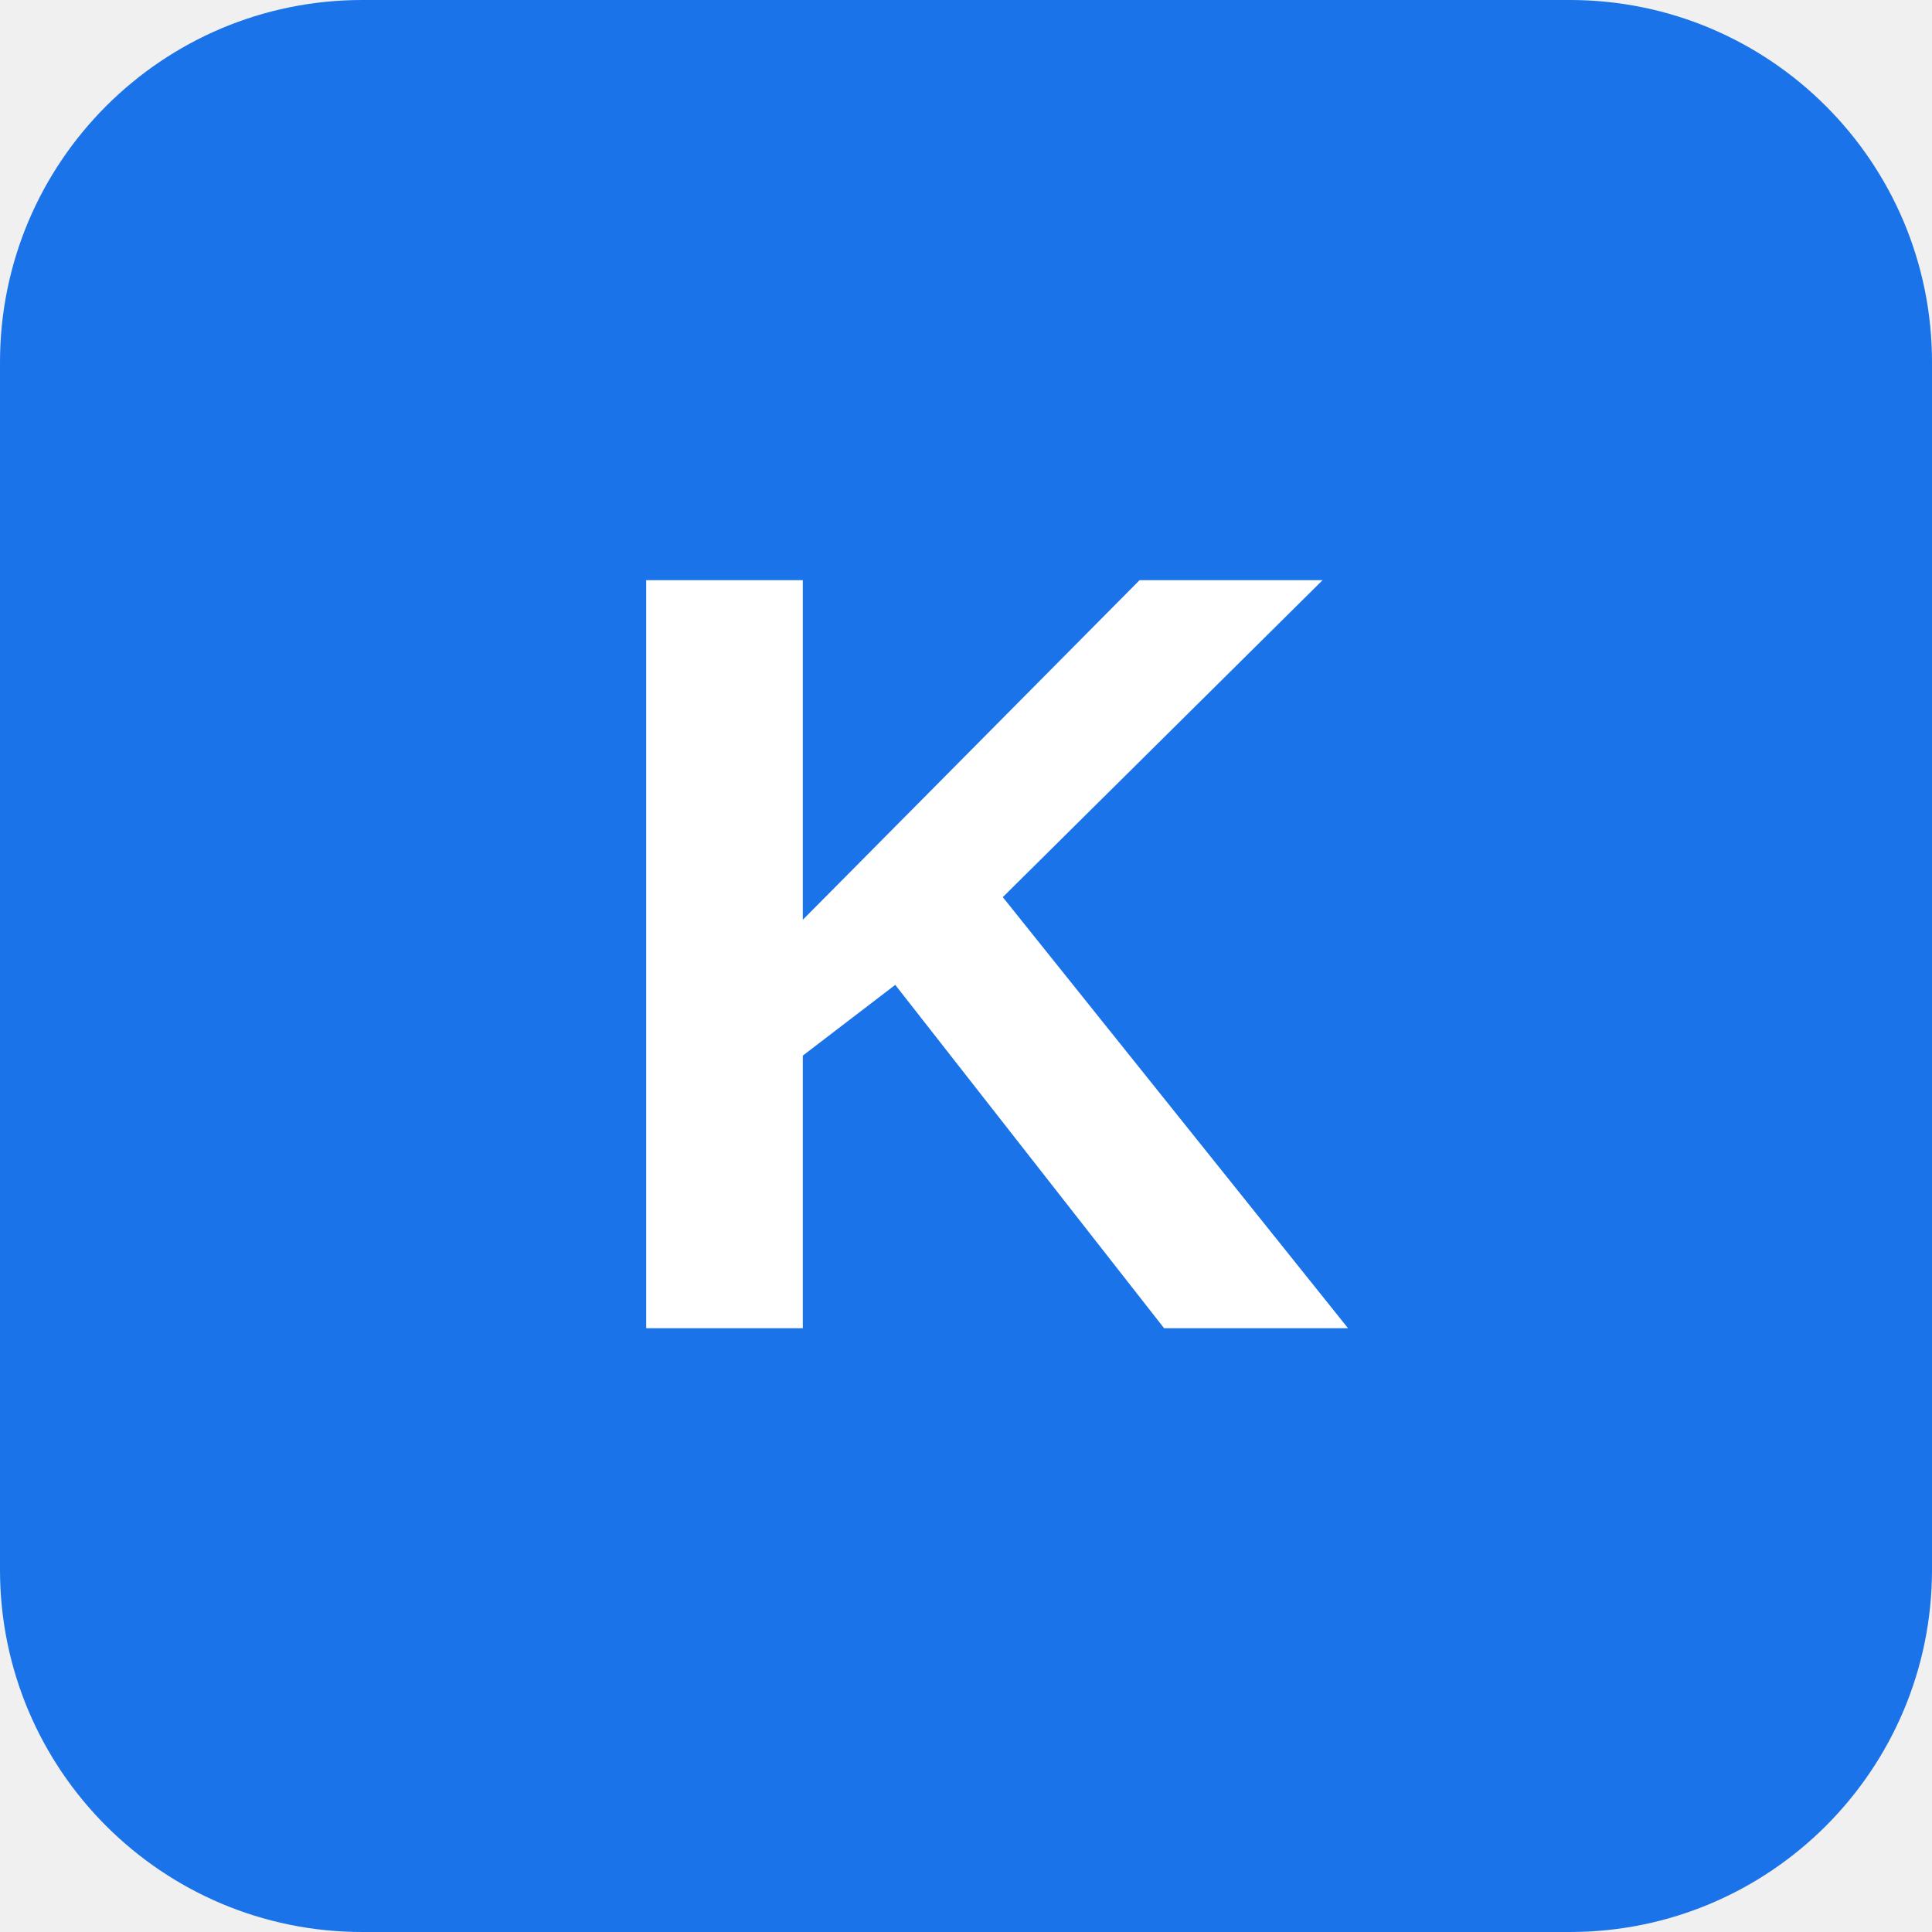
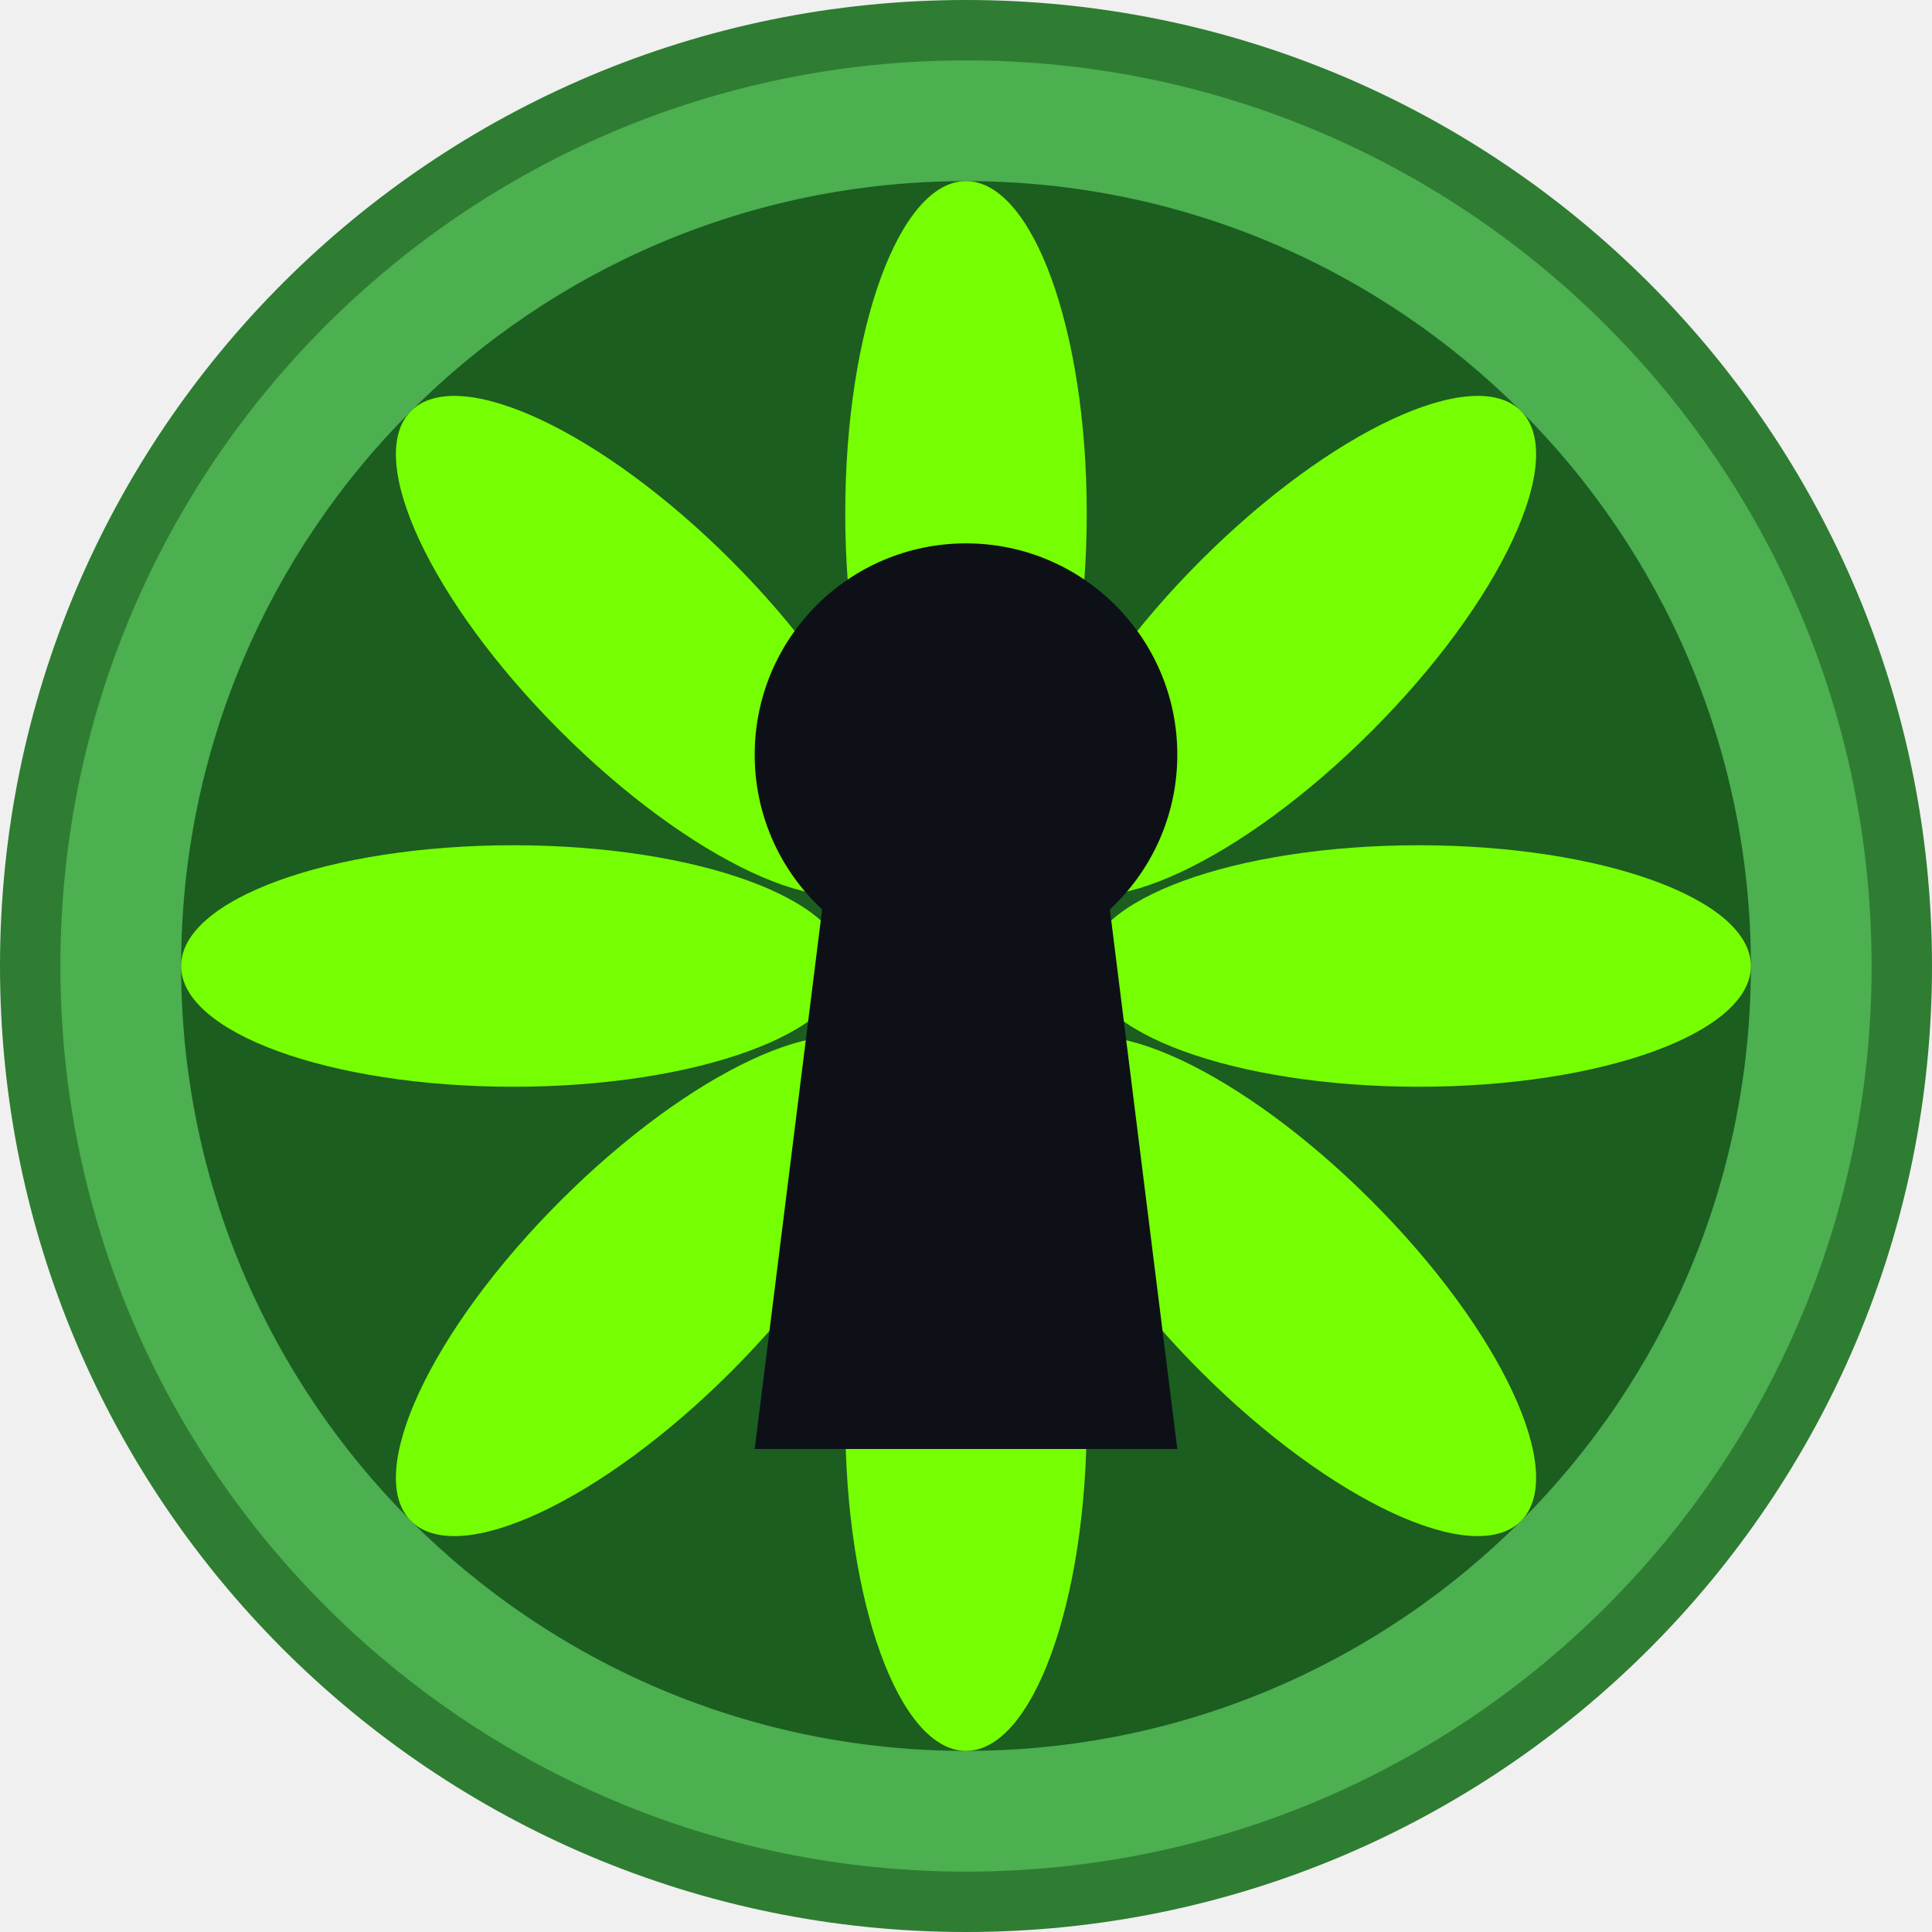
- <svg xmlns="http://www.w3.org/2000/svg" viewBox="0 0 32 32" fill="none">
-   <rect width="32" height="32" rx="6" fill="#1a73e8" />
-   <text x="16" y="22" text-anchor="middle" font-family="Arial, sans-serif" font-size="18" font-weight="bold" fill="white">K</text>
+ <svg xmlns="http://www.w3.org/2000/svg" viewBox="0 0 128 128" fill="none">
+   <circle cx="64" cy="64" r="62" fill="#4caf50" stroke="#2e7d32" stroke-width="4" />
+   <circle cx="64" cy="64" r="52" fill="#1b5e20" />
+   <g fill="#76ff03">
+     <ellipse cx="64" cy="34" rx="8" ry="22" transform="rotate(0,64,64)" />
+     <ellipse cx="64" cy="34" rx="8" ry="22" transform="rotate(45,64,64)" />
+     <ellipse cx="64" cy="34" rx="8" ry="22" transform="rotate(90,64,64)" />
+     <ellipse cx="64" cy="34" rx="8" ry="22" transform="rotate(135,64,64)" />
+     <ellipse cx="64" cy="34" rx="8" ry="22" transform="rotate(180,64,64)" />
+     <ellipse cx="64" cy="34" rx="8" ry="22" transform="rotate(225,64,64)" />
+     <ellipse cx="64" cy="34" rx="8" ry="22" transform="rotate(270,64,64)" />
+     <ellipse cx="64" cy="34" rx="8" ry="22" transform="rotate(315,64,64)" />
+   </g>
+   <circle cx="64" cy="50" r="14" fill="#0d1117" />
+   <path d="M55 56 L50 96 L78 96 L73 56 Z" fill="#0d1117" />
</svg>
